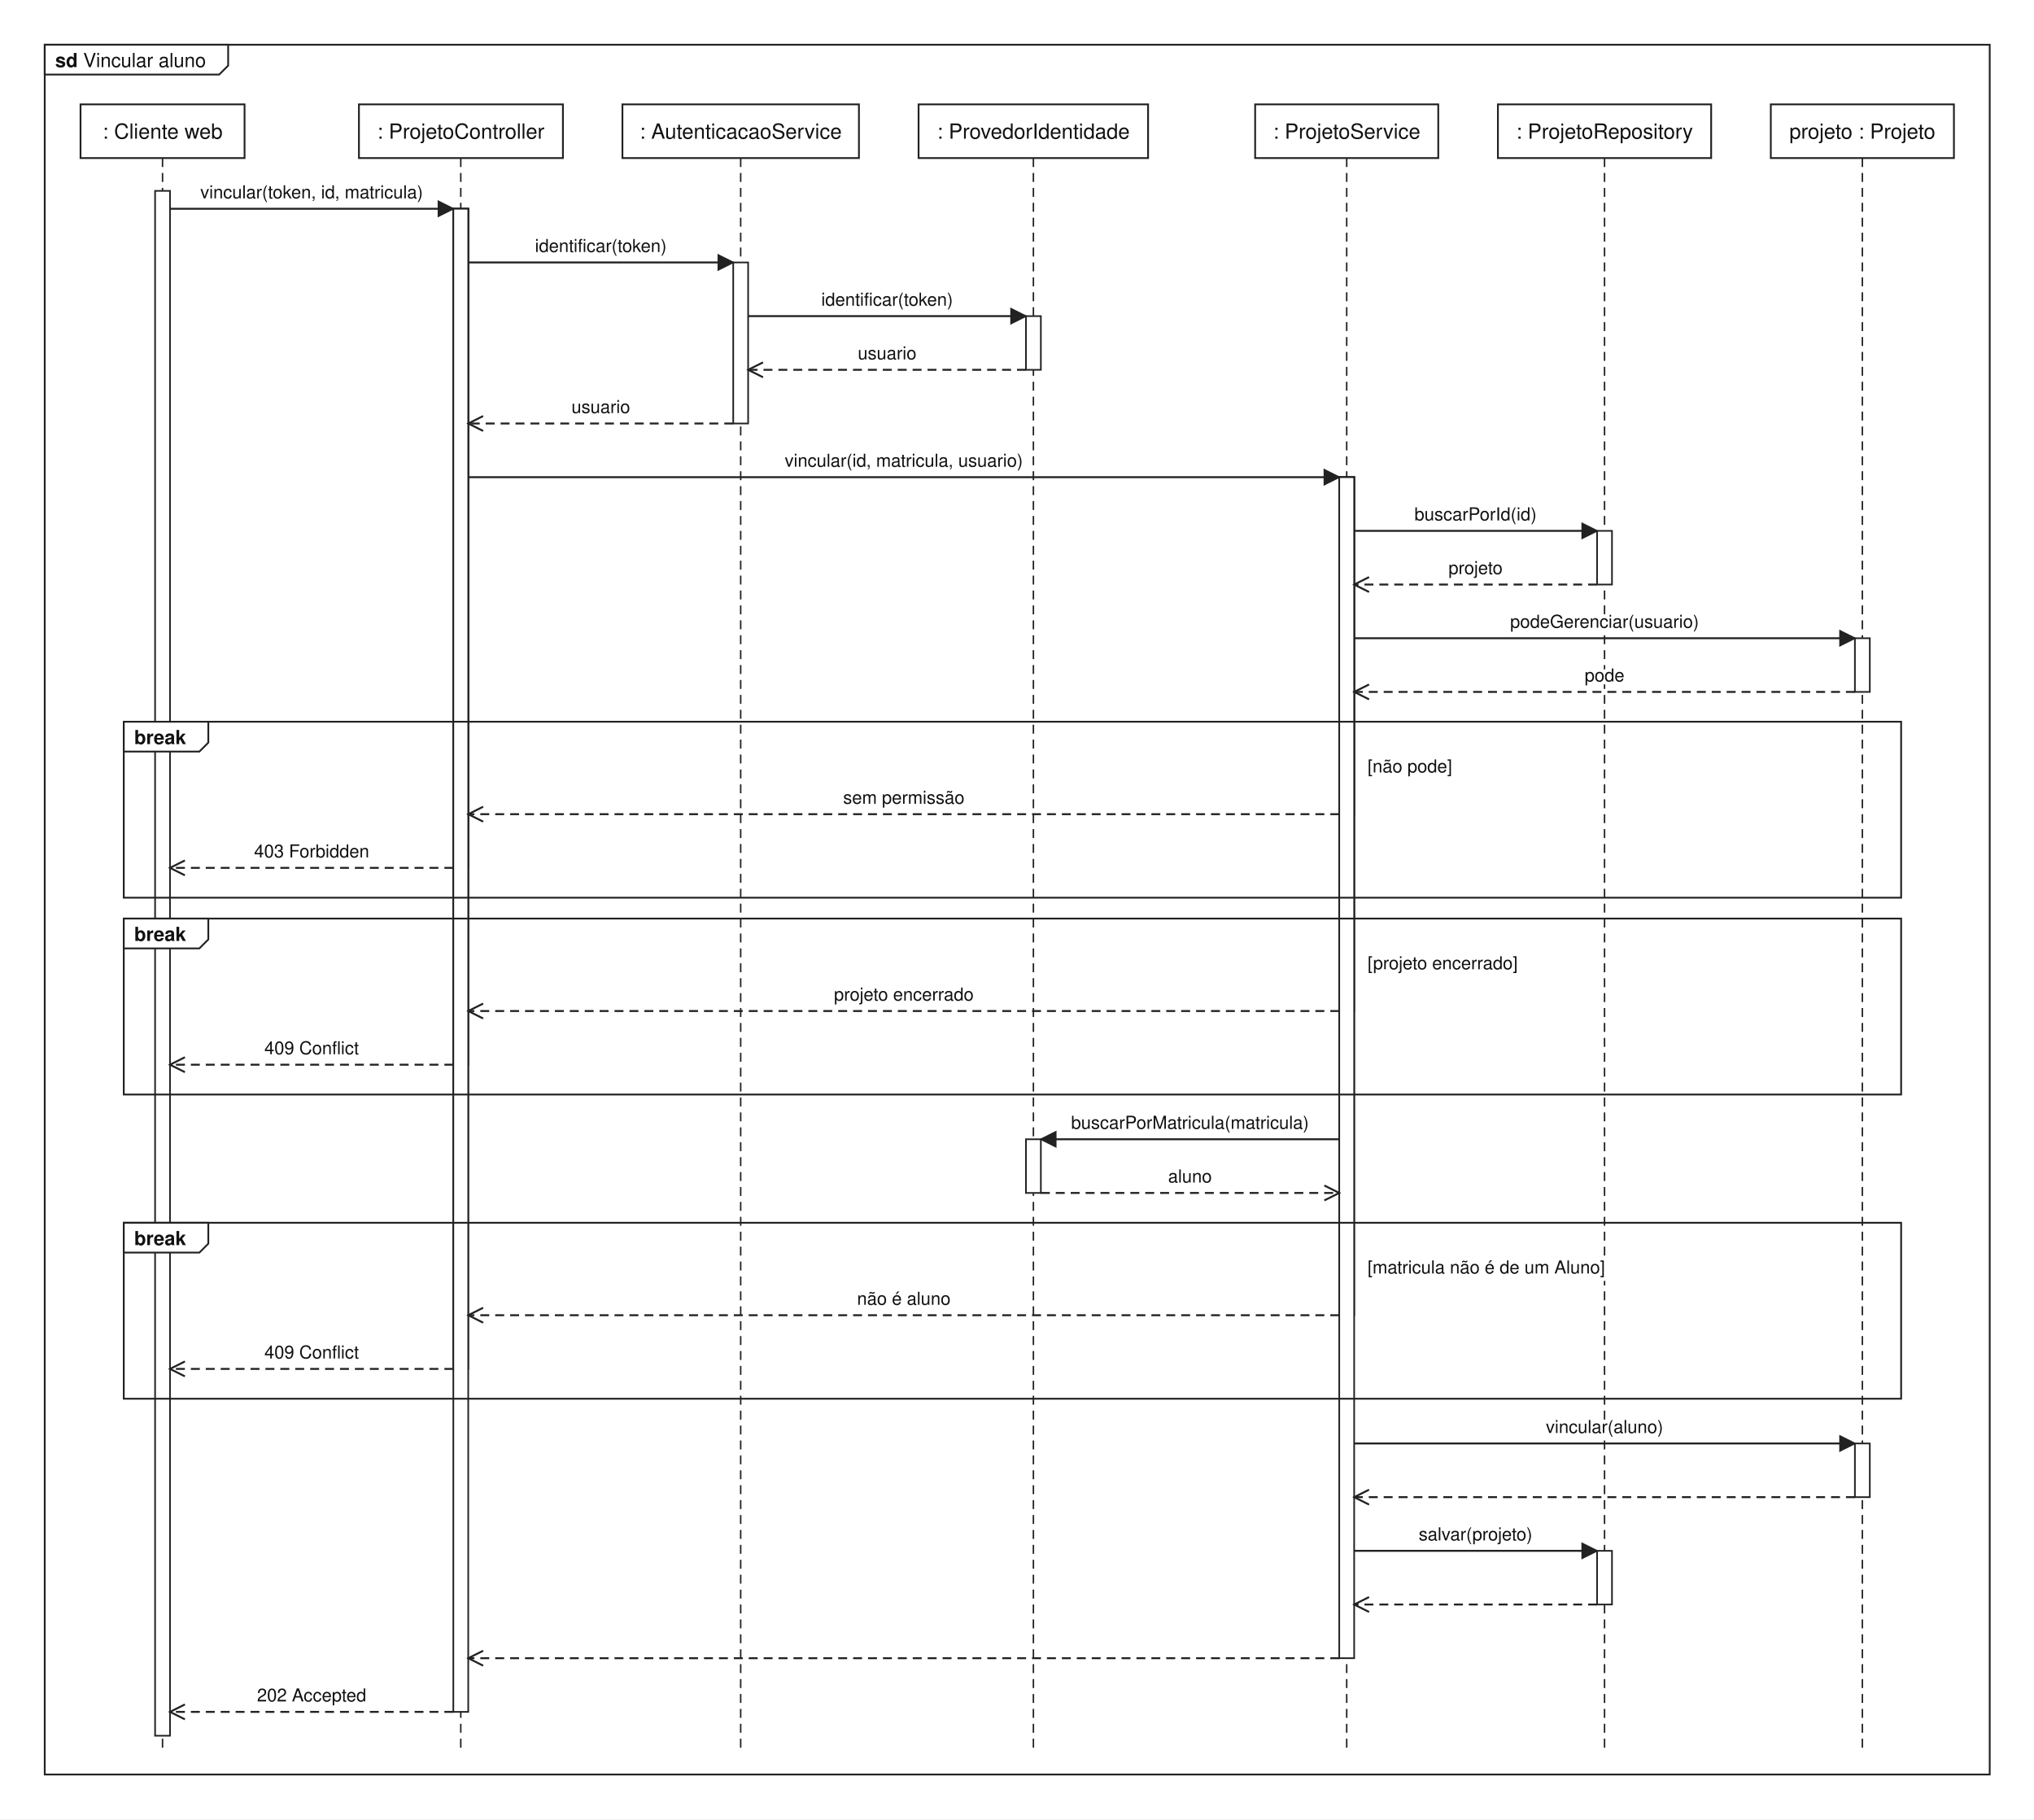
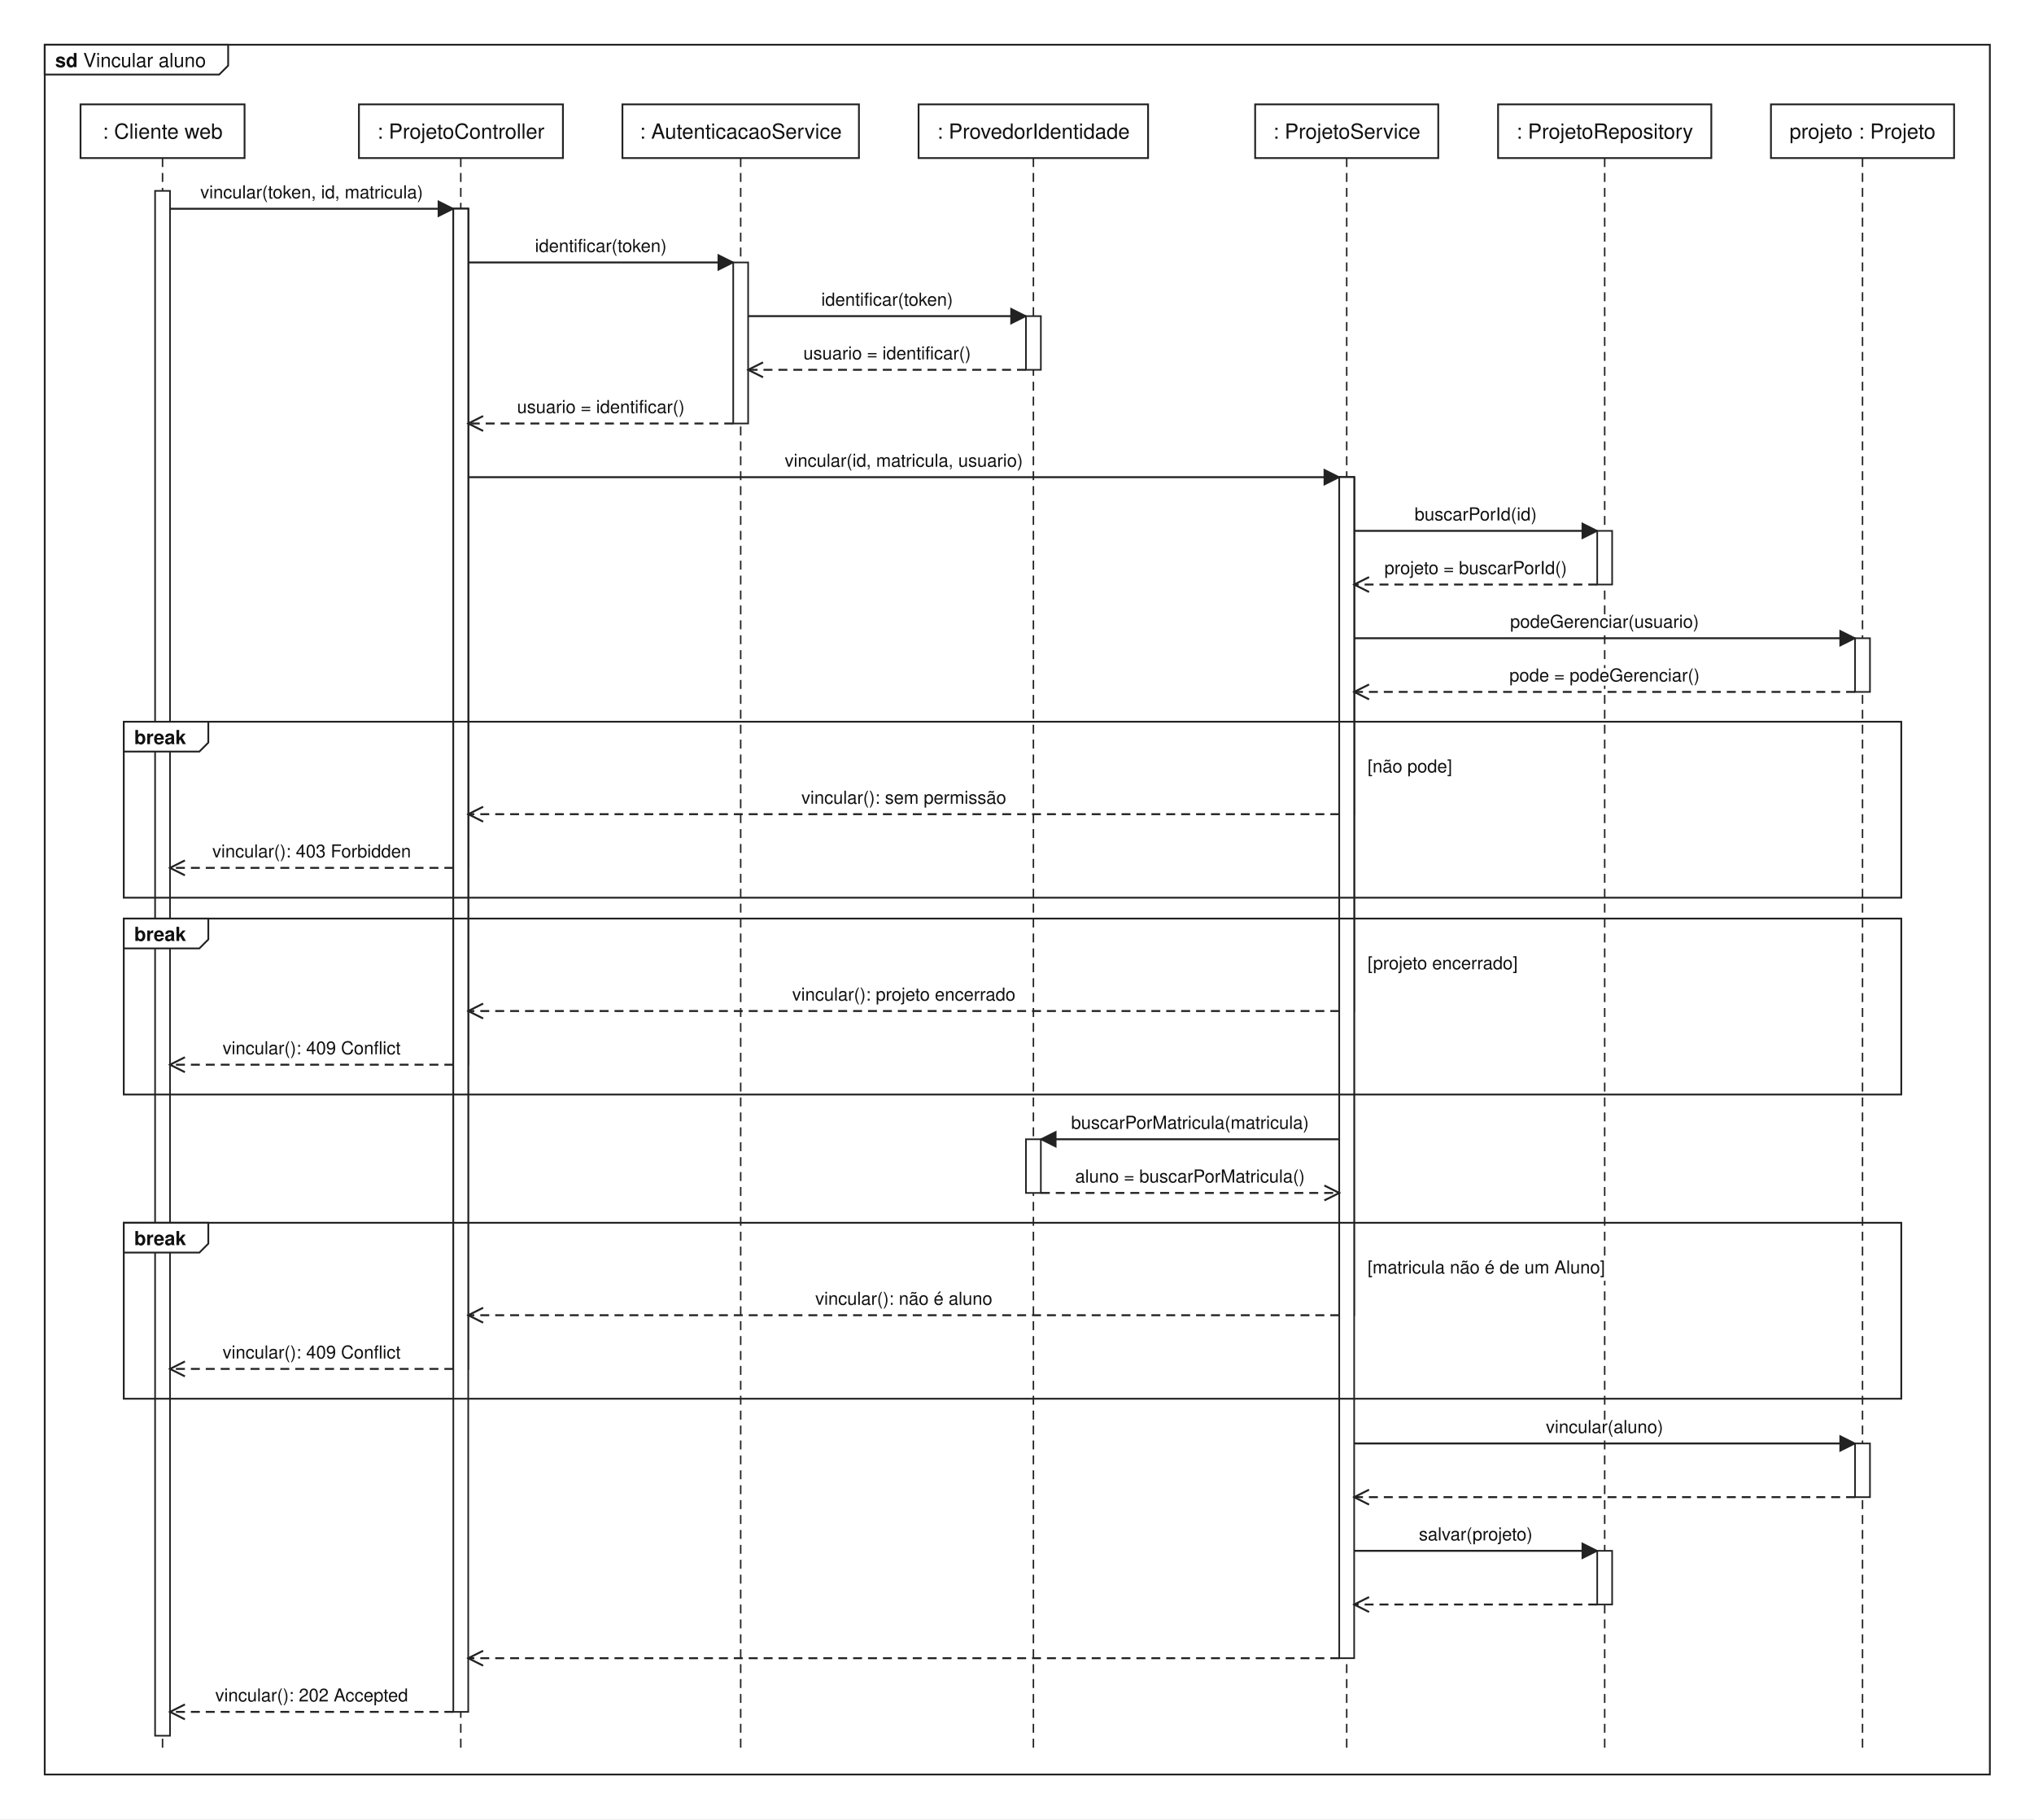
<svg xmlns="http://www.w3.org/2000/svg" width="1364" height="1220" viewBox="0 0 1364 1220" font-family="Helvetica, Arial, 'Liberation Sans', sans-serif">
  <defs>
    <marker id="seta" viewBox="0 0 12 12" refX="11" refY="6" markerWidth="12" markerHeight="12" orient="auto-start-reverse" markerUnits="userSpaceOnUse">
      <path d="M1,1 L11,6 L1,11" fill="none" stroke="#222" stroke-width="1.3" />
    </marker>
    <marker id="seta_cheia" viewBox="0 0 12 12" refX="11" refY="6" markerWidth="12" markerHeight="12" orient="auto-start-reverse" markerUnits="userSpaceOnUse">
      <path d="M1,1 L11,6 L1,11 Z" fill="#222" stroke="#222" stroke-width="1" />
    </marker>
    <marker id="triangulo" viewBox="0 0 16 16" refX="15" refY="8" markerWidth="16" markerHeight="16" orient="auto-start-reverse" markerUnits="userSpaceOnUse">
      <path d="M1,1 L15,8 L1,15 Z" fill="#fff" stroke="#222" stroke-width="1.3" />
    </marker>
    <marker id="losango" viewBox="0 0 22 12" refX="21" refY="6" markerWidth="22" markerHeight="12" orient="auto-start-reverse" markerUnits="userSpaceOnUse">
      <path d="M1,6 L11,1 L21,6 L11,11 Z" fill="#222" stroke="#222" stroke-width="1.2" />
    </marker>
    <marker id="losango_vazio" viewBox="0 0 22 12" refX="21" refY="6" markerWidth="22" markerHeight="12" orient="auto-start-reverse" markerUnits="userSpaceOnUse">
      <path d="M1,6 L11,1 L21,6 L11,11 Z" fill="#fff" stroke="#222" stroke-width="1.2" />
    </marker>
  </defs>
  <rect width="1364" height="1220" fill="#fff" />
-   <rect x="30.0" y="30.0" width="1304.3" height="1160.0" fill="none" stroke="#222" stroke-width="1.2" />
+   <rect x="30.0" y="30.0" width="1304.4" height="1160.0" fill="none" stroke="#222" stroke-width="1.2" />
  <path d="M30.0,30.0 H153.0 V44.0 L147.0,50.0 H30.0 Z" fill="#fff" stroke="#222" stroke-width="1.2" />
  <text x="37.0" y="45.0" font-size="13" text-anchor="start" font-weight="bold" font-style="normal" fill="#111">sd</text>
  <text x="55.8" y="45.0" font-size="13" text-anchor="start" font-weight="normal" font-style="normal" fill="#111">Vincular aluno</text>
  <line x1="109.0" y1="106.0" x2="109.0" y2="1174.0" stroke="#222" stroke-width="1" stroke-dasharray="6,4" />
  <line x1="309.0" y1="106.0" x2="309.0" y2="1174.0" stroke="#222" stroke-width="1" stroke-dasharray="6,4" />
  <line x1="496.7" y1="106.0" x2="496.7" y2="1174.0" stroke="#222" stroke-width="1" stroke-dasharray="6,4" />
  <line x1="693.0" y1="106.0" x2="693.0" y2="1174.0" stroke="#222" stroke-width="1" stroke-dasharray="6,4" />
  <line x1="903.1" y1="106.0" x2="903.1" y2="1174.0" stroke="#222" stroke-width="1" stroke-dasharray="6,4" />
-   <line x1="1076.0" y1="106.0" x2="1076.0" y2="1174.0" stroke="#222" stroke-width="1" stroke-dasharray="6,4" />
-   <line x1="1248.9" y1="106.0" x2="1248.9" y2="1174.0" stroke="#222" stroke-width="1" stroke-dasharray="6,4" />
+   <line x1="1076.1" y1="106.0" x2="1076.1" y2="1174.0" stroke="#222" stroke-width="1" stroke-dasharray="6,4" />
+   <line x1="1249.0" y1="106.0" x2="1249.0" y2="1174.0" stroke="#222" stroke-width="1" stroke-dasharray="6,4" />
  <rect x="54.0" y="70.0" width="110.0" height="36.0" fill="#fff" stroke="#222" stroke-width="1.2" />
  <text x="109.0" y="93.0" font-size="14" text-anchor="middle" font-weight="normal" font-style="normal" fill="#111">: Cliente web</text>
  <rect x="240.7" y="70.0" width="136.8" height="36.0" fill="#fff" stroke="#222" stroke-width="1.2" />
  <text x="309.0" y="93.0" font-size="14" text-anchor="middle" font-weight="normal" font-style="normal" fill="#111">: ProjetoController</text>
  <rect x="417.4" y="70.0" width="158.6" height="36.0" fill="#fff" stroke="#222" stroke-width="1.2" />
  <text x="496.7" y="93.0" font-size="14" text-anchor="middle" font-weight="normal" font-style="normal" fill="#111">: AutenticacaoService</text>
  <rect x="616.0" y="70.0" width="153.9" height="36.0" fill="#fff" stroke="#222" stroke-width="1.2" />
  <text x="693.0" y="93.0" font-size="14" text-anchor="middle" font-weight="normal" font-style="normal" fill="#111">: ProvedorIdentidade</text>
  <rect x="841.7" y="70.0" width="122.8" height="36.0" fill="#fff" stroke="#222" stroke-width="1.2" />
  <text x="903.1" y="93.0" font-size="14" text-anchor="middle" font-weight="normal" font-style="normal" fill="#111">: ProjetoService</text>
-   <rect x="1004.5" y="70.0" width="143.0" height="36.0" fill="#fff" stroke="#222" stroke-width="1.2" />
-   <text x="1076.0" y="93.0" font-size="14" text-anchor="middle" font-weight="normal" font-style="normal" fill="#111">: ProjetoRepository</text>
-   <rect x="1187.5" y="70.0" width="122.8" height="36.0" fill="#fff" stroke="#222" stroke-width="1.2" />
-   <text x="1248.9" y="93.0" font-size="14" text-anchor="middle" font-weight="normal" font-style="normal" fill="#111">projeto : Projeto</text>
+   <rect x="1004.6" y="70.0" width="143.0" height="36.0" fill="#fff" stroke="#222" stroke-width="1.2" />
+   <text x="1076.1" y="93.0" font-size="14" text-anchor="middle" font-weight="normal" font-style="normal" fill="#111">: ProjetoRepository</text>
+   <rect x="1187.6" y="70.0" width="122.8" height="36.0" fill="#fff" stroke="#222" stroke-width="1.2" />
+   <text x="1249.0" y="93.0" font-size="14" text-anchor="middle" font-weight="normal" font-style="normal" fill="#111">projeto : Projeto</text>
  <rect x="688.0" y="212.0" width="10.0" height="36.0" fill="#fff" stroke="#222" stroke-width="1.1" />
  <rect x="491.7" y="176.0" width="10.0" height="108.0" fill="#fff" stroke="#222" stroke-width="1.1" />
-   <rect x="1071.0" y="356.0" width="10.0" height="36.0" fill="#fff" stroke="#222" stroke-width="1.1" />
-   <rect x="1243.9" y="428.0" width="10.0" height="36.0" fill="#fff" stroke="#222" stroke-width="1.1" />
+   <rect x="1071.1" y="356.0" width="10.0" height="36.0" fill="#fff" stroke="#222" stroke-width="1.1" />
+   <rect x="1244.0" y="428.0" width="10.0" height="36.0" fill="#fff" stroke="#222" stroke-width="1.1" />
  <rect x="898.1" y="320.0" width="10.0" height="226.0" fill="#fff" stroke="#222" stroke-width="1.1" />
  <rect x="304.0" y="140.0" width="10.0" height="442.0" fill="#fff" stroke="#222" stroke-width="1.1" />
  <rect x="898.1" y="320.0" width="10.0" height="358.0" fill="#fff" stroke="#222" stroke-width="1.1" />
  <rect x="304.0" y="140.0" width="10.0" height="574.0" fill="#fff" stroke="#222" stroke-width="1.1" />
  <rect x="688.0" y="764.0" width="10.0" height="36.0" fill="#fff" stroke="#222" stroke-width="1.1" />
  <rect x="898.1" y="320.0" width="10.0" height="562.0" fill="#fff" stroke="#222" stroke-width="1.1" />
  <rect x="304.0" y="140.0" width="10.0" height="778.0" fill="#fff" stroke="#222" stroke-width="1.1" />
-   <rect x="1243.9" y="968.0" width="10.0" height="36.0" fill="#fff" stroke="#222" stroke-width="1.1" />
-   <rect x="1071.0" y="1040.0" width="10.0" height="36.0" fill="#fff" stroke="#222" stroke-width="1.1" />
+   <rect x="1244.0" y="968.0" width="10.0" height="36.0" fill="#fff" stroke="#222" stroke-width="1.1" />
+   <rect x="1071.1" y="1040.0" width="10.0" height="36.0" fill="#fff" stroke="#222" stroke-width="1.1" />
  <rect x="898.1" y="320.0" width="10.0" height="792.0" fill="#fff" stroke="#222" stroke-width="1.1" />
  <rect x="304.0" y="140.0" width="10.0" height="1008.0" fill="#fff" stroke="#222" stroke-width="1.1" />
  <rect x="104.0" y="128.0" width="10.0" height="1036.0" fill="#fff" stroke="#222" stroke-width="1.1" />
-   <rect x="83.0" y="484.0" width="1191.9" height="118.0" fill="none" stroke="#222" stroke-width="1.2" />
+   <rect x="83.0" y="484.0" width="1192.0" height="118.0" fill="none" stroke="#222" stroke-width="1.2" />
  <path d="M83.0,484.0 H139.7 V498.0 L133.7,504.0 H83.0 Z" fill="#fff" stroke="#222" stroke-width="1.2" />
  <text x="90.0" y="499.0" font-size="13" text-anchor="start" font-weight="bold" font-style="normal" fill="#111">break</text>
  <text x="917.1" y="518.0" font-size="12" text-anchor="start" stroke="#fff" stroke-width="5" stroke-linejoin="round" paint-order="stroke" font-weight="normal" font-style="normal" fill="#111">[não pode]</text>
-   <rect x="83.0" y="616.0" width="1191.9" height="118.0" fill="none" stroke="#222" stroke-width="1.2" />
+   <rect x="83.0" y="616.0" width="1192.0" height="118.0" fill="none" stroke="#222" stroke-width="1.2" />
  <path d="M83.0,616.0 H139.7 V630.0 L133.7,636.0 H83.0 Z" fill="#fff" stroke="#222" stroke-width="1.2" />
  <text x="90.0" y="631.0" font-size="13" text-anchor="start" font-weight="bold" font-style="normal" fill="#111">break</text>
  <text x="917.1" y="650.0" font-size="12" text-anchor="start" stroke="#fff" stroke-width="5" stroke-linejoin="round" paint-order="stroke" font-weight="normal" font-style="normal" fill="#111">[projeto encerrado]</text>
-   <rect x="83.0" y="820.0" width="1191.9" height="118.0" fill="none" stroke="#222" stroke-width="1.2" />
+   <rect x="83.0" y="820.0" width="1192.0" height="118.0" fill="none" stroke="#222" stroke-width="1.2" />
  <path d="M83.0,820.0 H139.7 V834.0 L133.7,840.0 H83.0 Z" fill="#fff" stroke="#222" stroke-width="1.2" />
  <text x="90.0" y="835.0" font-size="13" text-anchor="start" font-weight="bold" font-style="normal" fill="#111">break</text>
  <text x="917.1" y="854.0" font-size="12" text-anchor="start" stroke="#fff" stroke-width="5" stroke-linejoin="round" paint-order="stroke" font-weight="normal" font-style="normal" fill="#111">[matricula não é de um Aluno]</text>
  <polyline points="114.0,140.0 304.0,140.0" fill="none" stroke="#222" stroke-width="1.3" marker-end="url(#seta_cheia)" />
  <text x="209.0" y="133.0" font-size="12" text-anchor="middle" stroke="#fff" stroke-width="5" stroke-linejoin="round" paint-order="stroke" font-weight="normal" font-style="normal" fill="#111">vincular(token, id, matricula)</text>
  <polyline points="314.0,176.0 491.7,176.0" fill="none" stroke="#222" stroke-width="1.3" marker-end="url(#seta_cheia)" />
  <text x="402.9" y="169.0" font-size="12" text-anchor="middle" stroke="#fff" stroke-width="5" stroke-linejoin="round" paint-order="stroke" font-weight="normal" font-style="normal" fill="#111">identificar(token)</text>
  <polyline points="501.7,212.0 688.0,212.0" fill="none" stroke="#222" stroke-width="1.3" marker-end="url(#seta_cheia)" />
  <text x="594.9" y="205.0" font-size="12" text-anchor="middle" stroke="#fff" stroke-width="5" stroke-linejoin="round" paint-order="stroke" font-weight="normal" font-style="normal" fill="#111">identificar(token)</text>
  <polyline points="688.0,248.0 501.7,248.0" fill="none" stroke="#222" stroke-width="1.3" stroke-dasharray="6,4" marker-end="url(#seta)" />
-   <text x="594.9" y="241.0" font-size="12" text-anchor="middle" stroke="#fff" stroke-width="5" stroke-linejoin="round" paint-order="stroke" font-weight="normal" font-style="normal" fill="#111">usuario</text>
+   <text x="594.9" y="241.0" font-size="12" text-anchor="middle" stroke="#fff" stroke-width="5" stroke-linejoin="round" paint-order="stroke" font-weight="normal" font-style="normal" fill="#111">usuario = identificar()</text>
  <polyline points="491.7,284.0 314.0,284.0" fill="none" stroke="#222" stroke-width="1.3" stroke-dasharray="6,4" marker-end="url(#seta)" />
-   <text x="402.9" y="277.0" font-size="12" text-anchor="middle" stroke="#fff" stroke-width="5" stroke-linejoin="round" paint-order="stroke" font-weight="normal" font-style="normal" fill="#111">usuario</text>
+   <text x="402.9" y="277.0" font-size="12" text-anchor="middle" stroke="#fff" stroke-width="5" stroke-linejoin="round" paint-order="stroke" font-weight="normal" font-style="normal" fill="#111">usuario = identificar()</text>
  <polyline points="314.0,320.0 898.1,320.0" fill="none" stroke="#222" stroke-width="1.3" marker-end="url(#seta_cheia)" />
  <text x="606.1" y="313.0" font-size="12" text-anchor="middle" stroke="#fff" stroke-width="5" stroke-linejoin="round" paint-order="stroke" font-weight="normal" font-style="normal" fill="#111">vincular(id, matricula, usuario)</text>
-   <polyline points="908.1,356.0 1071.0,356.0" fill="none" stroke="#222" stroke-width="1.3" marker-end="url(#seta_cheia)" />
-   <text x="989.5" y="349.0" font-size="12" text-anchor="middle" stroke="#fff" stroke-width="5" stroke-linejoin="round" paint-order="stroke" font-weight="normal" font-style="normal" fill="#111">buscarPorId(id)</text>
-   <polyline points="1071.0,392.0 908.1,392.0" fill="none" stroke="#222" stroke-width="1.3" stroke-dasharray="6,4" marker-end="url(#seta)" />
-   <text x="989.5" y="385.0" font-size="12" text-anchor="middle" stroke="#fff" stroke-width="5" stroke-linejoin="round" paint-order="stroke" font-weight="normal" font-style="normal" fill="#111">projeto</text>
-   <polyline points="908.1,428.0 1243.9,428.0" fill="none" stroke="#222" stroke-width="1.3" marker-end="url(#seta_cheia)" />
+   <polyline points="908.1,356.0 1071.1,356.0" fill="none" stroke="#222" stroke-width="1.3" marker-end="url(#seta_cheia)" />
+   <text x="989.6" y="349.0" font-size="12" text-anchor="middle" stroke="#fff" stroke-width="5" stroke-linejoin="round" paint-order="stroke" font-weight="normal" font-style="normal" fill="#111">buscarPorId(id)</text>
+   <polyline points="1071.1,392.0 908.1,392.0" fill="none" stroke="#222" stroke-width="1.3" stroke-dasharray="6,4" marker-end="url(#seta)" />
+   <text x="989.6" y="385.0" font-size="12" text-anchor="middle" stroke="#fff" stroke-width="5" stroke-linejoin="round" paint-order="stroke" font-weight="normal" font-style="normal" fill="#111">projeto = buscarPorId()</text>
+   <polyline points="908.1,428.0 1244.0,428.0" fill="none" stroke="#222" stroke-width="1.3" marker-end="url(#seta_cheia)" />
  <text x="1076.0" y="421.0" font-size="12" text-anchor="middle" stroke="#fff" stroke-width="5" stroke-linejoin="round" paint-order="stroke" font-weight="normal" font-style="normal" fill="#111">podeGerenciar(usuario)</text>
-   <polyline points="1243.9,464.0 908.1,464.0" fill="none" stroke="#222" stroke-width="1.3" stroke-dasharray="6,4" marker-end="url(#seta)" />
-   <text x="1076.0" y="457.0" font-size="12" text-anchor="middle" stroke="#fff" stroke-width="5" stroke-linejoin="round" paint-order="stroke" font-weight="normal" font-style="normal" fill="#111">pode</text>
+   <polyline points="1244.0,464.0 908.1,464.0" fill="none" stroke="#222" stroke-width="1.3" stroke-dasharray="6,4" marker-end="url(#seta)" />
+   <text x="1076.0" y="457.0" font-size="12" text-anchor="middle" stroke="#fff" stroke-width="5" stroke-linejoin="round" paint-order="stroke" font-weight="normal" font-style="normal" fill="#111">pode = podeGerenciar()</text>
  <polyline points="898.1,546.0 314.0,546.0" fill="none" stroke="#222" stroke-width="1.3" stroke-dasharray="6,4" marker-end="url(#seta)" />
-   <text x="606.1" y="539.0" font-size="12" text-anchor="middle" stroke="#fff" stroke-width="5" stroke-linejoin="round" paint-order="stroke" font-weight="normal" font-style="normal" fill="#111">sem permissão</text>
+   <text x="606.1" y="539.0" font-size="12" text-anchor="middle" stroke="#fff" stroke-width="5" stroke-linejoin="round" paint-order="stroke" font-weight="normal" font-style="normal" fill="#111">vincular(): sem permissão</text>
  <polyline points="304.0,582.0 114.0,582.0" fill="none" stroke="#222" stroke-width="1.3" stroke-dasharray="6,4" marker-end="url(#seta)" />
-   <text x="209.0" y="575.0" font-size="12" text-anchor="middle" stroke="#fff" stroke-width="5" stroke-linejoin="round" paint-order="stroke" font-weight="normal" font-style="normal" fill="#111">403 Forbidden</text>
+   <text x="209.0" y="575.0" font-size="12" text-anchor="middle" stroke="#fff" stroke-width="5" stroke-linejoin="round" paint-order="stroke" font-weight="normal" font-style="normal" fill="#111">vincular(): 403 Forbidden</text>
  <polyline points="898.1,678.0 314.0,678.0" fill="none" stroke="#222" stroke-width="1.3" stroke-dasharray="6,4" marker-end="url(#seta)" />
-   <text x="606.1" y="671.0" font-size="12" text-anchor="middle" stroke="#fff" stroke-width="5" stroke-linejoin="round" paint-order="stroke" font-weight="normal" font-style="normal" fill="#111">projeto encerrado</text>
+   <text x="606.1" y="671.0" font-size="12" text-anchor="middle" stroke="#fff" stroke-width="5" stroke-linejoin="round" paint-order="stroke" font-weight="normal" font-style="normal" fill="#111">vincular(): projeto encerrado</text>
  <polyline points="304.0,714.0 114.0,714.0" fill="none" stroke="#222" stroke-width="1.3" stroke-dasharray="6,4" marker-end="url(#seta)" />
-   <text x="209.0" y="707.0" font-size="12" text-anchor="middle" stroke="#fff" stroke-width="5" stroke-linejoin="round" paint-order="stroke" font-weight="normal" font-style="normal" fill="#111">409 Conflict</text>
+   <text x="209.0" y="707.0" font-size="12" text-anchor="middle" stroke="#fff" stroke-width="5" stroke-linejoin="round" paint-order="stroke" font-weight="normal" font-style="normal" fill="#111">vincular(): 409 Conflict</text>
  <polyline points="898.1,764.0 698.0,764.0" fill="none" stroke="#222" stroke-width="1.3" marker-end="url(#seta_cheia)" />
  <text x="798.0" y="757.0" font-size="12" text-anchor="middle" stroke="#fff" stroke-width="5" stroke-linejoin="round" paint-order="stroke" font-weight="normal" font-style="normal" fill="#111">buscarPorMatricula(matricula)</text>
  <polyline points="698.0,800.0 898.1,800.0" fill="none" stroke="#222" stroke-width="1.3" stroke-dasharray="6,4" marker-end="url(#seta)" />
-   <text x="798.0" y="793.0" font-size="12" text-anchor="middle" stroke="#fff" stroke-width="5" stroke-linejoin="round" paint-order="stroke" font-weight="normal" font-style="normal" fill="#111">aluno</text>
+   <text x="798.0" y="793.0" font-size="12" text-anchor="middle" stroke="#fff" stroke-width="5" stroke-linejoin="round" paint-order="stroke" font-weight="normal" font-style="normal" fill="#111">aluno = buscarPorMatricula()</text>
  <polyline points="898.1,882.0 314.0,882.0" fill="none" stroke="#222" stroke-width="1.3" stroke-dasharray="6,4" marker-end="url(#seta)" />
-   <text x="606.1" y="875.0" font-size="12" text-anchor="middle" stroke="#fff" stroke-width="5" stroke-linejoin="round" paint-order="stroke" font-weight="normal" font-style="normal" fill="#111">não é aluno</text>
+   <text x="606.1" y="875.0" font-size="12" text-anchor="middle" stroke="#fff" stroke-width="5" stroke-linejoin="round" paint-order="stroke" font-weight="normal" font-style="normal" fill="#111">vincular(): não é aluno</text>
  <polyline points="304.0,918.0 114.0,918.0" fill="none" stroke="#222" stroke-width="1.3" stroke-dasharray="6,4" marker-end="url(#seta)" />
-   <text x="209.0" y="911.0" font-size="12" text-anchor="middle" stroke="#fff" stroke-width="5" stroke-linejoin="round" paint-order="stroke" font-weight="normal" font-style="normal" fill="#111">409 Conflict</text>
-   <polyline points="908.1,968.0 1243.9,968.0" fill="none" stroke="#222" stroke-width="1.3" marker-end="url(#seta_cheia)" />
+   <text x="209.0" y="911.0" font-size="12" text-anchor="middle" stroke="#fff" stroke-width="5" stroke-linejoin="round" paint-order="stroke" font-weight="normal" font-style="normal" fill="#111">vincular(): 409 Conflict</text>
+   <polyline points="908.1,968.0 1244.0,968.0" fill="none" stroke="#222" stroke-width="1.3" marker-end="url(#seta_cheia)" />
  <text x="1076.0" y="961.0" font-size="12" text-anchor="middle" stroke="#fff" stroke-width="5" stroke-linejoin="round" paint-order="stroke" font-weight="normal" font-style="normal" fill="#111">vincular(aluno)</text>
-   <polyline points="1243.9,1004.0 908.1,1004.0" fill="none" stroke="#222" stroke-width="1.3" stroke-dasharray="6,4" marker-end="url(#seta)" />
+   <polyline points="1244.0,1004.0 908.1,1004.0" fill="none" stroke="#222" stroke-width="1.3" stroke-dasharray="6,4" marker-end="url(#seta)" />
  <text x="1076.0" y="997.0" font-size="12" text-anchor="middle" stroke="#fff" stroke-width="5" stroke-linejoin="round" paint-order="stroke" font-weight="normal" font-style="normal" fill="#111" />
-   <polyline points="908.1,1040.0 1071.0,1040.0" fill="none" stroke="#222" stroke-width="1.3" marker-end="url(#seta_cheia)" />
-   <text x="989.5" y="1033.0" font-size="12" text-anchor="middle" stroke="#fff" stroke-width="5" stroke-linejoin="round" paint-order="stroke" font-weight="normal" font-style="normal" fill="#111">salvar(projeto)</text>
-   <polyline points="1071.0,1076.0 908.1,1076.0" fill="none" stroke="#222" stroke-width="1.3" stroke-dasharray="6,4" marker-end="url(#seta)" />
-   <text x="989.5" y="1069.0" font-size="12" text-anchor="middle" stroke="#fff" stroke-width="5" stroke-linejoin="round" paint-order="stroke" font-weight="normal" font-style="normal" fill="#111" />
+   <polyline points="908.1,1040.0 1071.1,1040.0" fill="none" stroke="#222" stroke-width="1.3" marker-end="url(#seta_cheia)" />
+   <text x="989.6" y="1033.0" font-size="12" text-anchor="middle" stroke="#fff" stroke-width="5" stroke-linejoin="round" paint-order="stroke" font-weight="normal" font-style="normal" fill="#111">salvar(projeto)</text>
+   <polyline points="1071.1,1076.0 908.1,1076.0" fill="none" stroke="#222" stroke-width="1.3" stroke-dasharray="6,4" marker-end="url(#seta)" />
+   <text x="989.6" y="1069.0" font-size="12" text-anchor="middle" stroke="#fff" stroke-width="5" stroke-linejoin="round" paint-order="stroke" font-weight="normal" font-style="normal" fill="#111" />
  <polyline points="898.1,1112.0 314.0,1112.0" fill="none" stroke="#222" stroke-width="1.3" stroke-dasharray="6,4" marker-end="url(#seta)" />
  <text x="606.1" y="1105.0" font-size="12" text-anchor="middle" stroke="#fff" stroke-width="5" stroke-linejoin="round" paint-order="stroke" font-weight="normal" font-style="normal" fill="#111" />
  <polyline points="304.0,1148.0 114.0,1148.0" fill="none" stroke="#222" stroke-width="1.3" stroke-dasharray="6,4" marker-end="url(#seta)" />
-   <text x="209.0" y="1141.0" font-size="12" text-anchor="middle" stroke="#fff" stroke-width="5" stroke-linejoin="round" paint-order="stroke" font-weight="normal" font-style="normal" fill="#111">202 Accepted</text>
+   <text x="209.0" y="1141.0" font-size="12" text-anchor="middle" stroke="#fff" stroke-width="5" stroke-linejoin="round" paint-order="stroke" font-weight="normal" font-style="normal" fill="#111">vincular(): 202 Accepted</text>
</svg>
